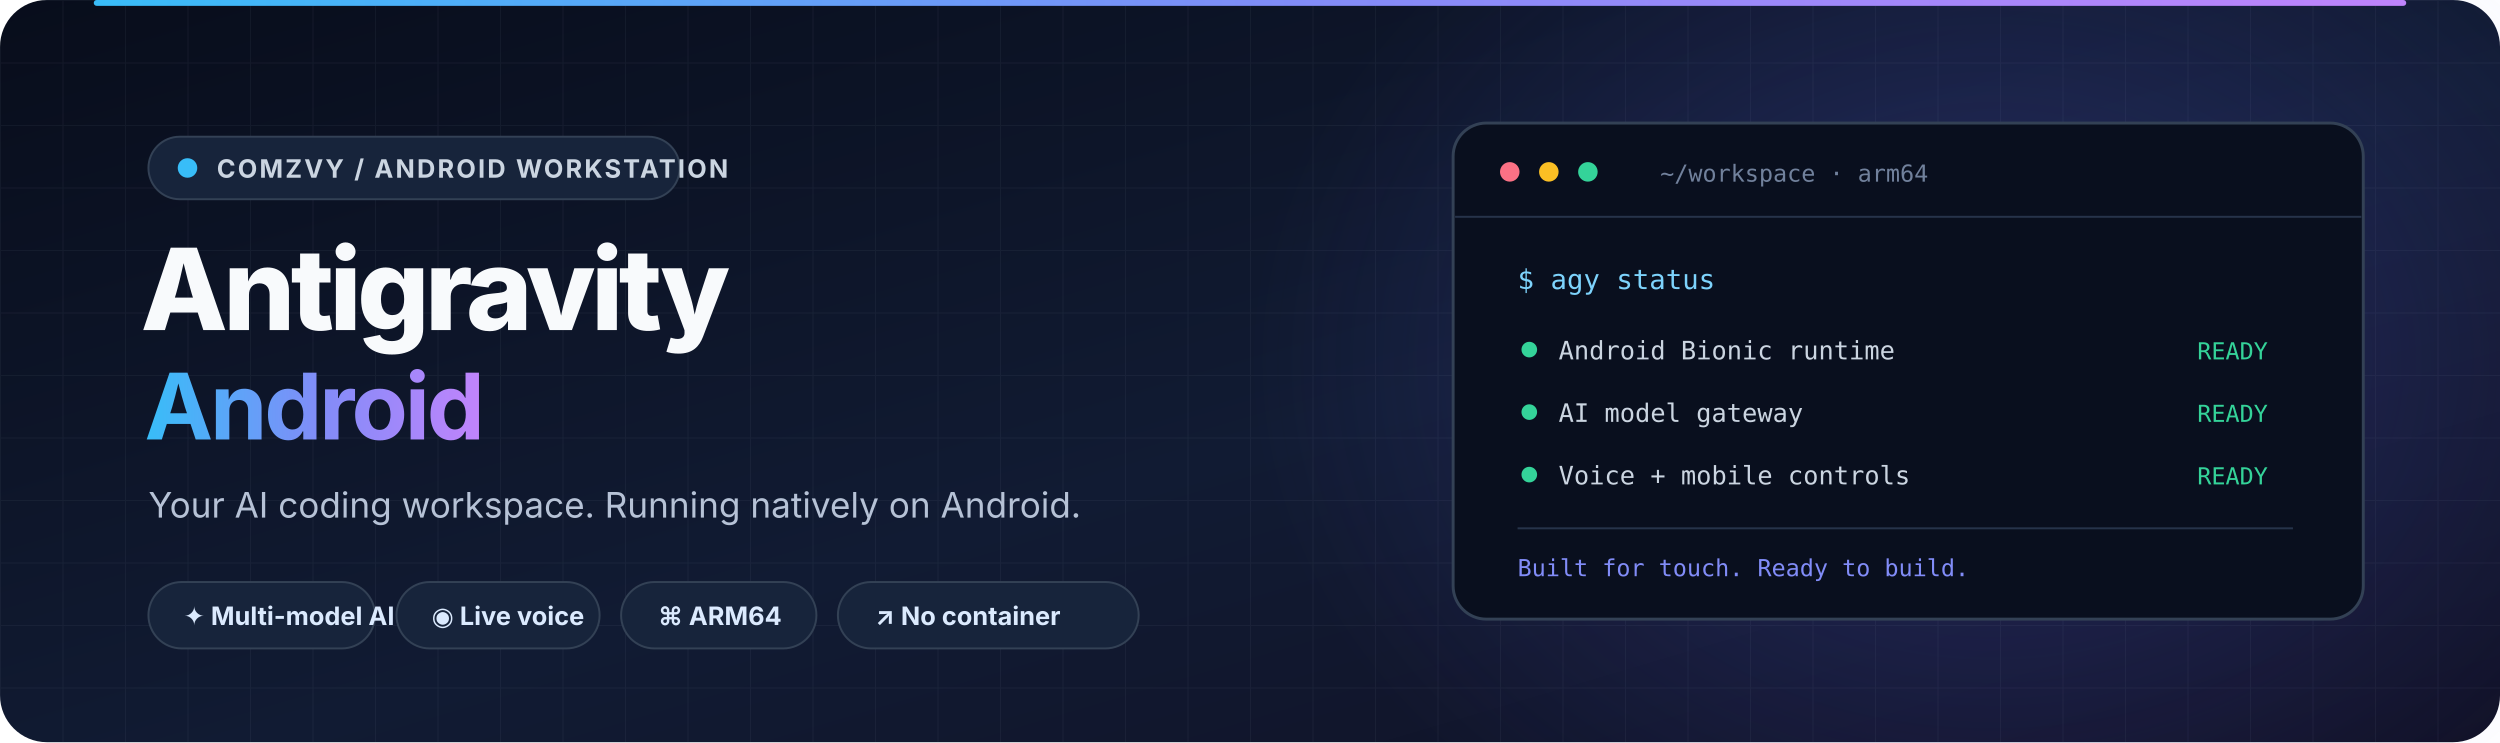
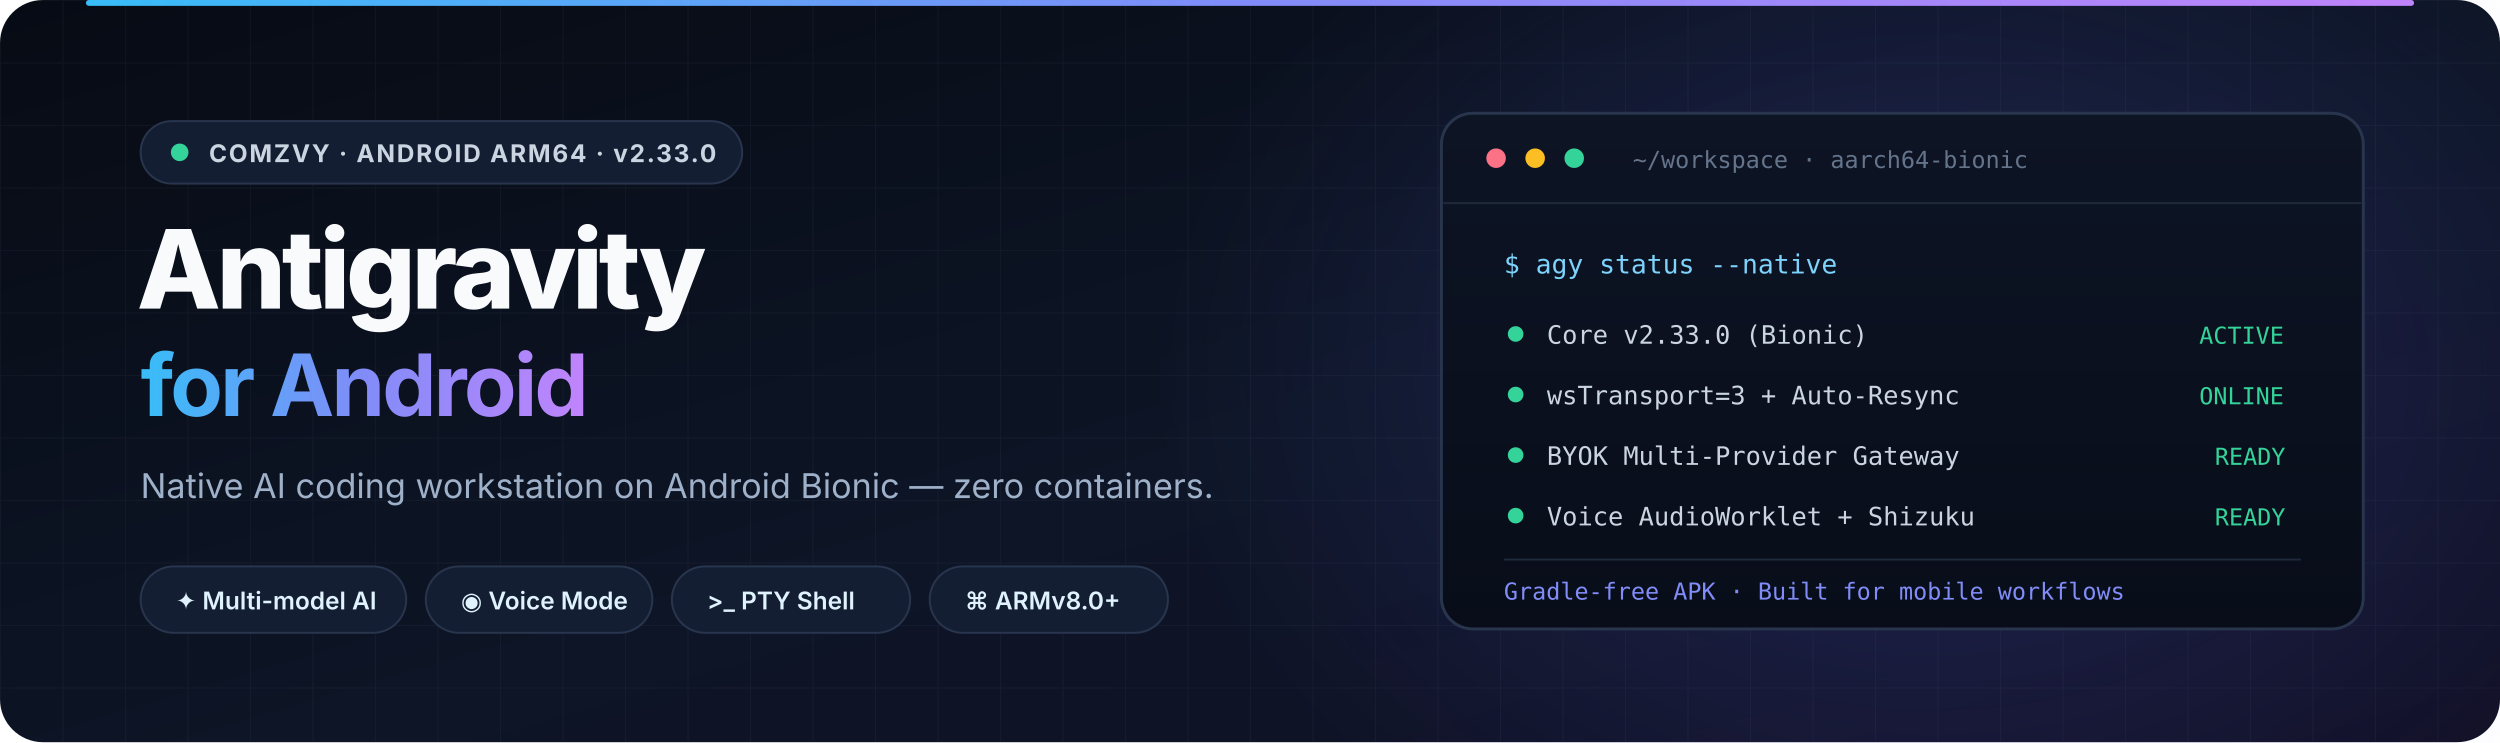
<svg xmlns="http://www.w3.org/2000/svg" viewBox="0 0 1280 380" role="img" aria-labelledby="title description">
  <defs>
    <linearGradient id="bg" x1="0" y1="0" x2="1" y2="1">
-       <stop offset="0" stop-color="#080d1b" />
-       <stop offset="0.55" stop-color="#111b33" />
-       <stop offset="1" stop-color="#101024" />
+       <stop offset="0" stop-color="#070b14" />
+       <stop offset="0.55" stop-color="#0d1526" />
+       <stop offset="1" stop-color="#111026" />
    </linearGradient>
    <linearGradient id="accent" x1="0" y1="0" x2="1" y2="0">
      <stop offset="0" stop-color="#38bdf8" />
-       <stop offset="0.52" stop-color="#818cf8" />
+       <stop offset="0.5" stop-color="#818cf8" />
      <stop offset="1" stop-color="#c084fc" />
    </linearGradient>
+     <linearGradient id="cardBg" x1="0" y1="0" x2="0" y2="1">
+       <stop offset="0" stop-color="#0d1424" />
+       <stop offset="1" stop-color="#080d19" />
+     </linearGradient>
    <radialGradient id="glow">
-       <stop offset="0" stop-color="#6366f1" stop-opacity=".25" />
+       <stop offset="0" stop-color="#6366f1" stop-opacity=".22" />
      <stop offset="1" stop-color="#6366f1" stop-opacity="0" />
    </radialGradient>
    <pattern id="grid" width="32" height="32" patternUnits="userSpaceOnUse">
-       <path d="M32 0H0V32" fill="none" stroke="#94a3b8" stroke-opacity=".07" />
+       <path d="M32 0H0V32" fill="none" stroke="#94a3b8" stroke-opacity=".06" />
    </pattern>
  </defs>
-   <rect width="1280" height="380" rx="24" fill="url(#bg)" />
-   <rect width="1280" height="380" rx="24" fill="url(#grid)" />
-   <ellipse cx="1020" cy="185" rx="380" ry="300" fill="url(#glow)" />
-   <rect x="48" y="0" width="1184" height="3" rx="1.5" fill="url(#accent)" />
+   <rect width="1280" height="380" rx="22" fill="url(#bg)" />
+   <rect width="1280" height="380" rx="22" fill="url(#grid)" />
+   <ellipse cx="990" cy="190" rx="400" ry="300" fill="url(#glow)" />
+   <rect x="44" y="0" width="1192" height="3" rx="1.5" fill="url(#accent)" />
  <g font-family="Inter, ui-sans-serif, system-ui, -apple-system, 'Segoe UI', sans-serif">
-     <rect x="76" y="70" width="272" height="32" rx="16" fill="#17243b" stroke="#334155" />
-     <circle cx="96" cy="86" r="5" fill="#38bdf8" />
-     <text x="111" y="91" fill="#cbd5e1" font-size="13" font-weight="650" letter-spacing="1.1">COMZVY  /  ANDROID WORKSTATION</text>
-     <text x="72" y="169" fill="#f8fafc" font-size="58" font-weight="780" letter-spacing="-2.3">Antigravity</text>
-     <text x="74" y="225" fill="url(#accent)" font-size="47" font-weight="750" letter-spacing="-1.5">Android</text>
-     <text x="76" y="265" fill="#b6c2d6" font-size="18">Your AI coding workspace. Running natively on Android.</text>
-     <g font-size="13" font-weight="650">
-       <rect x="76" y="298" width="116" height="34" rx="17" fill="#17243b" stroke="#334155" />
-       <text x="94" y="320" fill="#dbeafe">✦  Multi-model AI</text>
-       <rect x="203" y="298" width="104" height="34" rx="17" fill="#17243b" stroke="#334155" />
-       <text x="221" y="320" fill="#dbeafe">◉  Live voice</text>
-       <rect x="318" y="298" width="100" height="34" rx="17" fill="#17243b" stroke="#334155" />
-       <text x="337" y="320" fill="#dbeafe">⌘  ARM64</text>
-       <rect x="429" y="298" width="154" height="34" rx="17" fill="#17243b" stroke="#334155" />
-       <text x="448" y="320" fill="#dbeafe">↗  No container</text>
+     <rect x="72" y="62" width="308" height="32" rx="16" fill="#131e33" stroke="#28354d" />
+     <circle cx="92" cy="78" r="4.5" fill="#34d399" />
+     <text x="107" y="83" fill="#cbd5e1" font-size="12.5" font-weight="650" letter-spacing="0.9">COMZVY  ·  ANDROID ARM64  ·  v2.33.0</text>
+     <text x="70" y="158" fill="#f8fafc" font-size="56" font-weight="780" letter-spacing="-2.2">Antigravity</text>
+     <text x="72" y="213" fill="url(#accent)" font-size="44" font-weight="740" letter-spacing="-1.4">for Android</text>
+     <text x="72" y="255" fill="#9fb0c9" font-size="17.5">Native AI coding workstation on Android Bionic — zero containers.</text>
+     <g font-size="12.5" font-weight="600">
+       <rect x="72" y="290" width="136" height="34" rx="17" fill="#131e33" stroke="#28354d" />
+       <text x="90" y="312" fill="#e0f2fe">✦  Multi-model AI</text>
+       <rect x="218" y="290" width="116" height="34" rx="17" fill="#131e33" stroke="#28354d" />
+       <text x="236" y="312" fill="#e0f2fe">◉  Voice Mode</text>
+       <rect x="344" y="290" width="122" height="34" rx="17" fill="#131e33" stroke="#28354d" />
+       <text x="362" y="312" fill="#e0f2fe">&gt;_  PTY Shell</text>
+       <rect x="476" y="290" width="122" height="34" rx="17" fill="#131e33" stroke="#28354d" />
+       <text x="494" y="312" fill="#e0f2fe">⌘  ARMv8.0+</text>
    </g>
  </g>
  <g font-family="ui-monospace, SFMono-Regular, Menlo, Consolas, monospace">
-     <rect x="744" y="63" width="466" height="254" rx="17" fill="#090f1e" stroke="#334155" stroke-width="1.5" />
-     <path d="M745 111H1209" stroke="#26334a" />
-     <circle cx="773" cy="88" r="5" fill="#fb7185" />
-     <circle cx="793" cy="88" r="5" fill="#fbbf24" />
-     <circle cx="813" cy="88" r="5" fill="#34d399" />
-     <text x="850" y="93" fill="#71819c" font-size="12">~/workspace  ·  arm64</text>
-     <text x="777" y="148" fill="#7dd3fc" font-size="14">$ agy status</text>
-     <circle cx="783" cy="179" r="4" fill="#34d399" />
-     <text x="798" y="184" fill="#cbd5e1" font-size="13">Android Bionic runtime</text>
-     <text x="1125" y="184" fill="#34d399" font-size="12">READY</text>
-     <circle cx="783" cy="211" r="4" fill="#34d399" />
-     <text x="798" y="216" fill="#cbd5e1" font-size="13">AI model gateway</text>
-     <text x="1125" y="216" fill="#34d399" font-size="12">READY</text>
-     <circle cx="783" cy="243" r="4" fill="#34d399" />
-     <text x="798" y="248" fill="#cbd5e1" font-size="13">Voice + mobile controls</text>
-     <text x="1125" y="248" fill="#34d399" font-size="12">READY</text>
-     <rect x="777" y="270" width="397" height="1" fill="#26334a" />
-     <text x="777" y="295" fill="#818cf8" font-size="12">Built for touch. Ready to build.</text>
+     <rect x="738" y="58" width="472" height="264" rx="16" fill="url(#cardBg)" stroke="#28354d" stroke-width="1.5" />
+     <path d="M739 104H1209" stroke="#1e293b" />
+     <circle cx="766" cy="81" r="5" fill="#fb7185" />
+     <circle cx="786" cy="81" r="5" fill="#fbbf24" />
+     <circle cx="806" cy="81" r="5" fill="#34d399" />
+     <text x="836" y="86" fill="#64748b" font-size="12">~/workspace  ·  aarch64-bionic</text>
+     <text x="770" y="140" fill="#7dd3fc" font-size="13.5">$ agy status --native</text>
+     <circle cx="776" cy="171" r="4" fill="#34d399" />
+     <text x="792" y="176" fill="#cbd5e1" font-size="13">Core v2.33.0 (Bionic)</text>
+     <text x="1126" y="176" fill="#34d399" font-size="12">ACTIVE</text>
+     <circle cx="776" cy="202" r="4" fill="#34d399" />
+     <text x="792" y="207" fill="#cbd5e1" font-size="13">wsTransport=3 + Auto-Resync</text>
+     <text x="1126" y="207" fill="#34d399" font-size="12">ONLINE</text>
+     <circle cx="776" cy="233" r="4" fill="#34d399" />
+     <text x="792" y="238" fill="#cbd5e1" font-size="13">BYOK Multi-Provider Gateway</text>
+     <text x="1134" y="238" fill="#34d399" font-size="12">READY</text>
+     <circle cx="776" cy="264" r="4" fill="#34d399" />
+     <text x="792" y="269" fill="#cbd5e1" font-size="13">Voice AudioWorklet + Shizuku</text>
+     <text x="1134" y="269" fill="#34d399" font-size="12">READY</text>
+     <rect x="770" y="286" width="408" height="1" fill="#1e293b" />
+     <text x="770" y="307" fill="#818cf8" font-size="12">Gradle-free APK · Built for mobile workflows</text>
  </g>
</svg>
